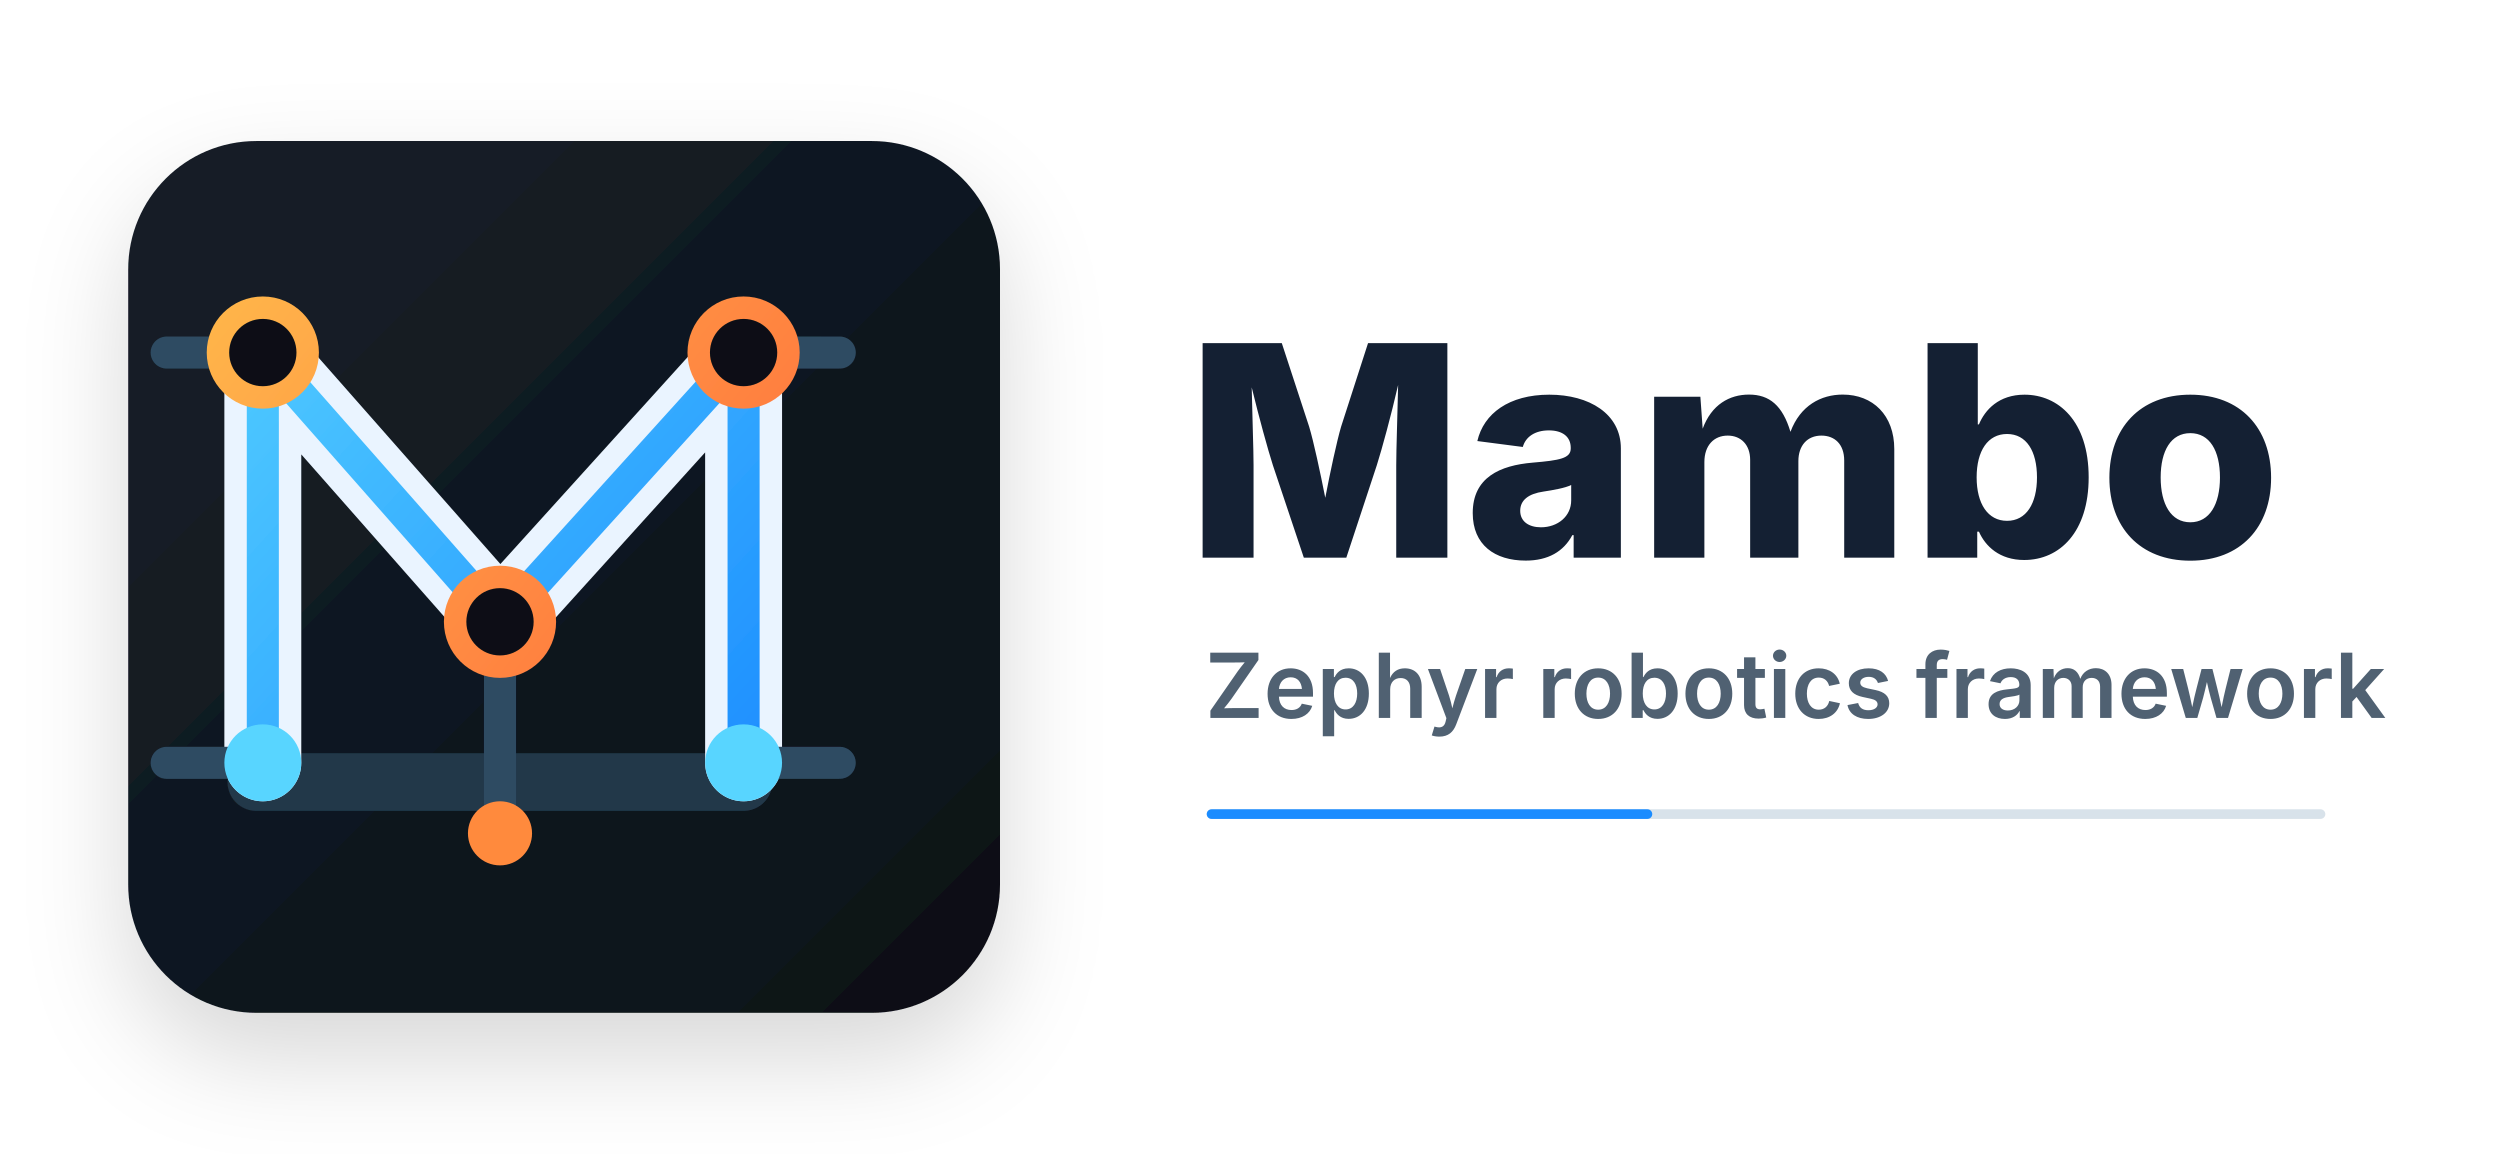
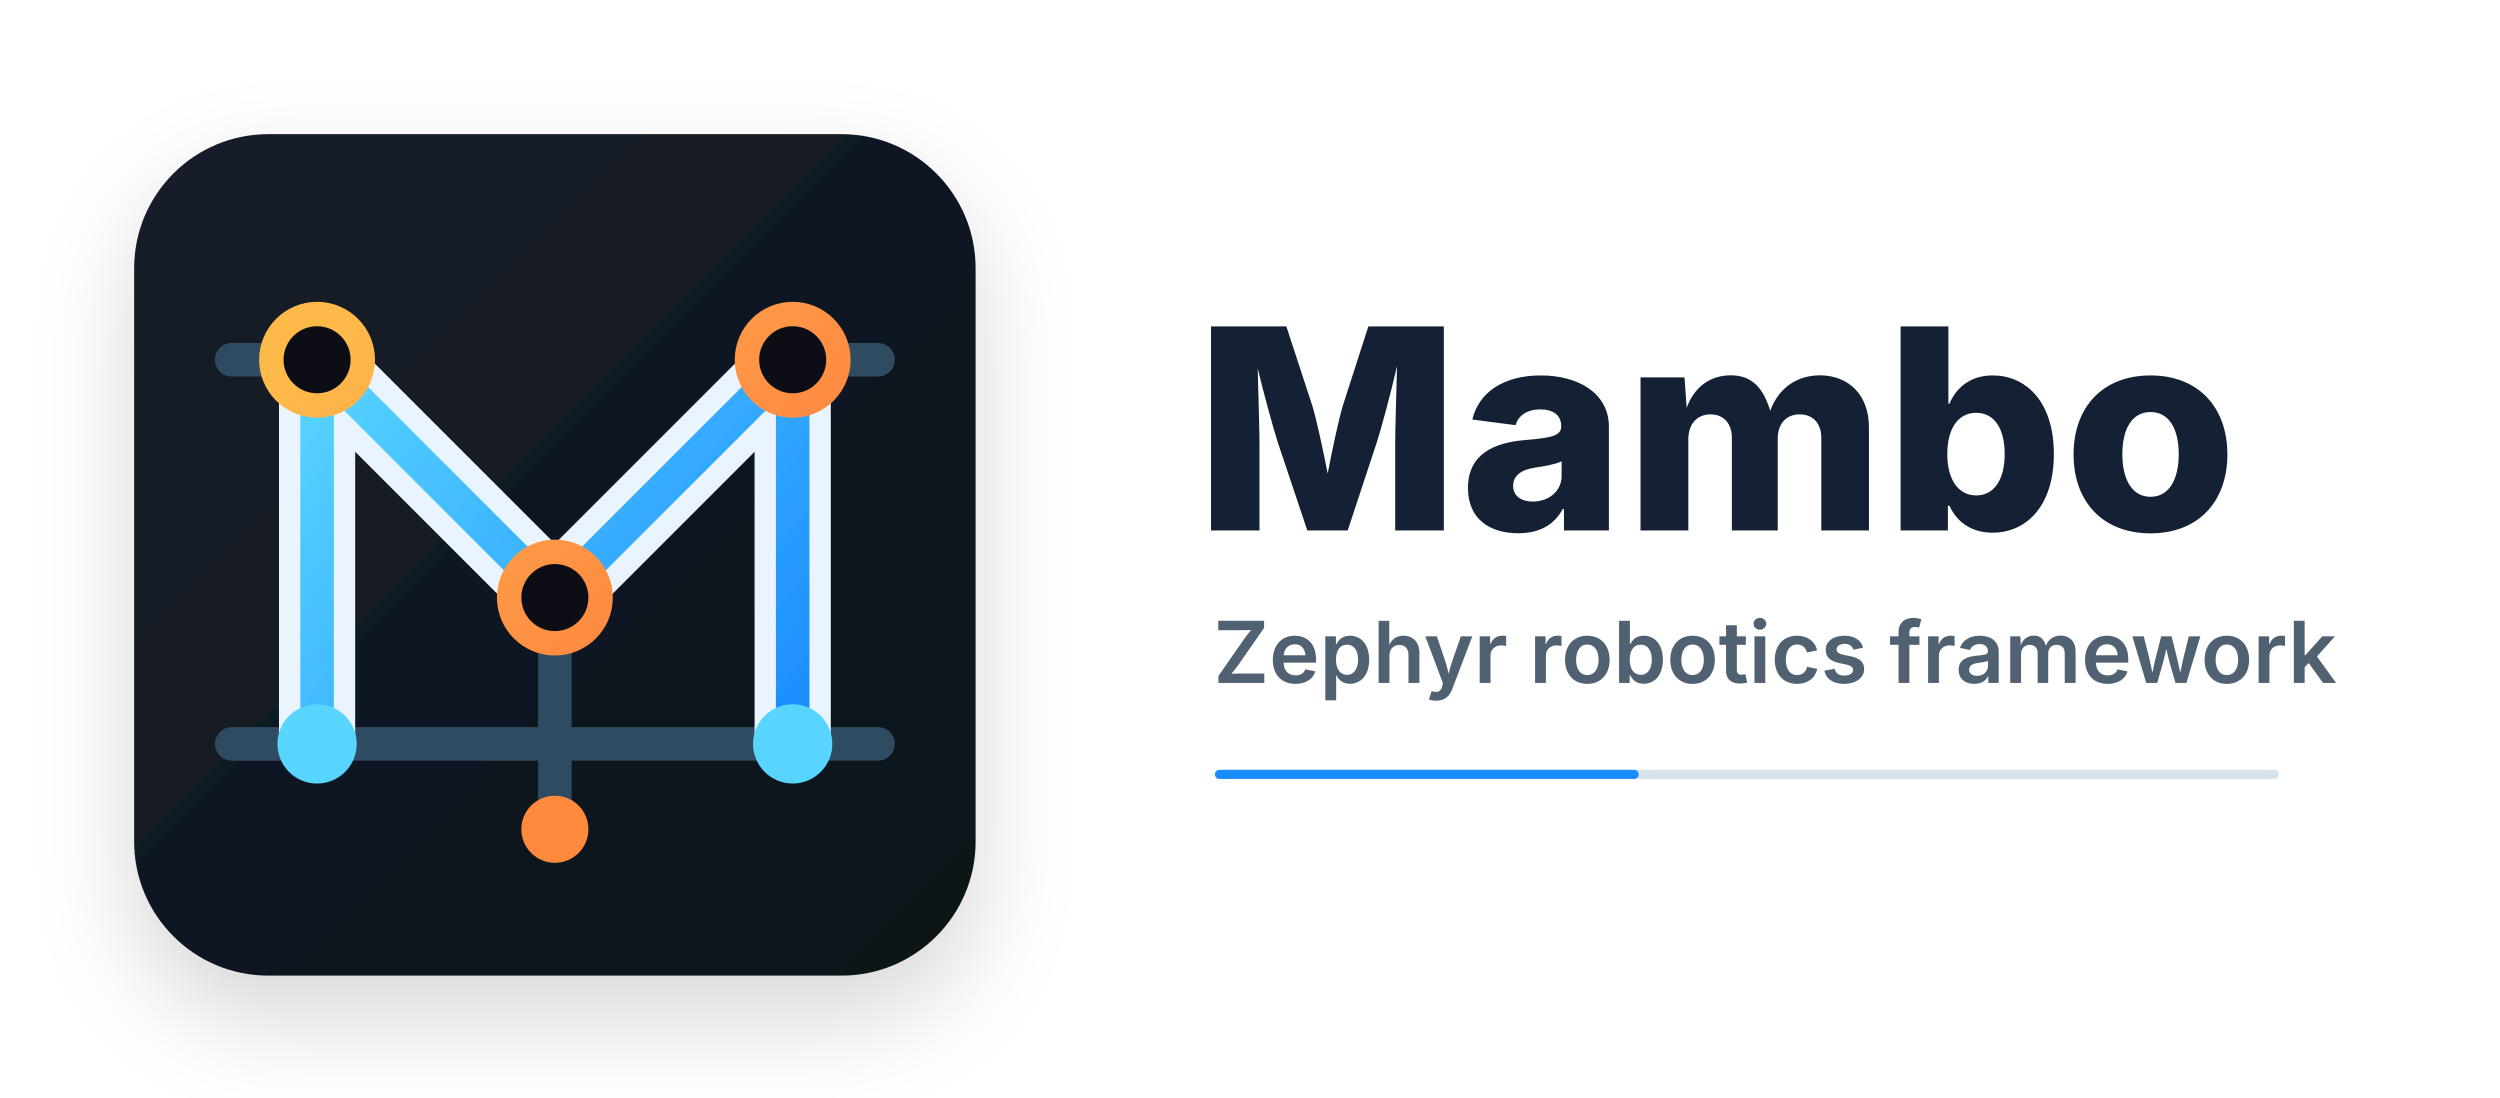
- <svg xmlns="http://www.w3.org/2000/svg" viewBox="0 0 780 360" role="img" aria-labelledby="title desc">
+ <svg xmlns="http://www.w3.org/2000/svg" viewBox="0 0 820 360" role="img" aria-labelledby="title desc">
  <defs>
-     <linearGradient id="icon-bg" x1="28" y1="34" x2="292" y2="298" gradientUnits="userSpaceOnUse">
+     <linearGradient id="icon-bg" x1="44" y1="44" x2="320" y2="320" gradientUnits="userSpaceOnUse">
      <stop offset="0" stop-color="#17202A" />
      <stop offset="1" stop-color="#0A1118" />
    </linearGradient>
-     <linearGradient id="trace" x1="52" y1="72" x2="244" y2="246" gradientUnits="userSpaceOnUse">
+     <linearGradient id="trace" x1="104" y1="118" x2="260" y2="244" gradientUnits="userSpaceOnUse">
      <stop offset="0" stop-color="#58D5FF" />
      <stop offset="1" stop-color="#1B8CFF" />
    </linearGradient>
-     <linearGradient id="accent" x1="54" y1="94" x2="230" y2="236" gradientUnits="userSpaceOnUse">
+     <linearGradient id="accent" x1="104" y1="118" x2="260" y2="272" gradientUnits="userSpaceOnUse">
      <stop offset="0" stop-color="#FFB94A" />
      <stop offset="1" stop-color="#FF6B3D" />
    </linearGradient>
    <filter id="soft-shadow" x="-20%" y="-20%" width="140%" height="140%" color-interpolation-filters="sRGB">
      <feDropShadow dx="0" dy="14" stdDeviation="16" flood-color="#0A1118" flood-opacity="0.16" />
    </filter>
  </defs>
+   <style>
+     .wordmark { fill: #142033; }
+     .tagline { fill: #506172; }
+     .rule { stroke: #D8E2EA; }
+ 
+     @media (prefers-color-scheme: dark) {
+       .wordmark { fill: #F4F8FC; }
+       .tagline { fill: #C7D3DE; }
+       .rule { stroke: #6F8191; }
+     }
+   </style>
  <g filter="url(#soft-shadow)">
-     <rect x="40" y="44" width="272" height="272" rx="40" fill="url(#icon-bg)" />
-     <path d="M80 244H232" fill="none" stroke="#22384A" stroke-width="18" stroke-linecap="round" />
-     <path d="M82 238V110L156 194L232 110V238" fill="none" stroke="#EAF4FF" stroke-width="24" stroke-linecap="round" stroke-linejoin="round" />
-     <path d="M82 238V110L156 194L232 110V238" fill="none" stroke="url(#trace)" stroke-width="10" stroke-linecap="round" stroke-linejoin="round" />
-     <path d="M82 110H52M232 110H262M156 194V260" fill="none" stroke="#2E4B62" stroke-width="10" stroke-linecap="round" />
-     <path d="M82 238H52M232 238H262" fill="none" stroke="#2E4B62" stroke-width="10" stroke-linecap="round" />
-     <circle cx="82" cy="110" r="14" fill="#0A1118" stroke="url(#accent)" stroke-width="7" />
-     <circle cx="156" cy="194" r="14" fill="#0A1118" stroke="url(#accent)" stroke-width="7" />
-     <circle cx="232" cy="110" r="14" fill="#0A1118" stroke="url(#accent)" stroke-width="7" />
-     <circle cx="82" cy="238" r="12" fill="#58D5FF" />
-     <circle cx="232" cy="238" r="12" fill="#58D5FF" />
-     <circle cx="156" cy="260" r="10" fill="#FF8A3D" />
+     <rect x="44" y="44" width="276" height="276" rx="44" fill="url(#icon-bg)" />
+     <path d="M76 118H104M260 118H288M76 244H288" fill="none" stroke="#2E4B62" stroke-width="11" stroke-linecap="round" />
+     <path d="M104 244V118L182 196L260 118V244" fill="none" stroke="#EAF4FF" stroke-width="25" stroke-linecap="round" stroke-linejoin="round" />
+     <path d="M104 244V118L182 196L260 118V244" fill="none" stroke="url(#trace)" stroke-width="11" stroke-linecap="round" stroke-linejoin="round" />
+     <path d="M182 196V272" fill="none" stroke="#2E4B62" stroke-width="11" stroke-linecap="round" />
+     <circle cx="104" cy="118" r="15" fill="#0A1118" stroke="url(#accent)" stroke-width="8" />
+     <circle cx="182" cy="196" r="15" fill="#0A1118" stroke="url(#accent)" stroke-width="8" />
+     <circle cx="260" cy="118" r="15" fill="#0A1118" stroke="url(#accent)" stroke-width="8" />
+     <circle cx="104" cy="244" r="13" fill="#58D5FF" />
+     <circle cx="260" cy="244" r="13" fill="#58D5FF" />
+     <circle cx="182" cy="272" r="11" fill="#FF8A3D" />
  </g>
  <g>
-     <text x="370" y="174" fill="#142033" font-family="Inter, Segoe UI, Arial, sans-serif" font-size="92" font-weight="800" letter-spacing="0">Mambo</text>
-     <text x="376" y="224" fill="#506172" font-family="Inter, Segoe UI, Arial, sans-serif" font-size="28" font-weight="600" letter-spacing="0">Zephyr robotics framework</text>
-     <path d="M378 254H724" fill="none" stroke="#D8E2EA" stroke-width="3" stroke-linecap="round" />
-     <path d="M378 254H514" fill="none" stroke="url(#trace)" stroke-width="3" stroke-linecap="round" />
+     <text x="392" y="174" class="wordmark" font-family="Inter, Segoe UI, Arial, sans-serif" font-size="92" font-weight="800" letter-spacing="0">Mambo</text>
+     <text x="398" y="224" class="tagline" font-family="Inter, Segoe UI, Arial, sans-serif" font-size="28" font-weight="600" letter-spacing="0">Zephyr robotics framework</text>
+     <path d="M400 254H746" class="rule" fill="none" stroke-width="3" stroke-linecap="round" />
+     <path d="M400 254H536" fill="none" stroke="url(#trace)" stroke-width="3" stroke-linecap="round" />
  </g>
</svg>
